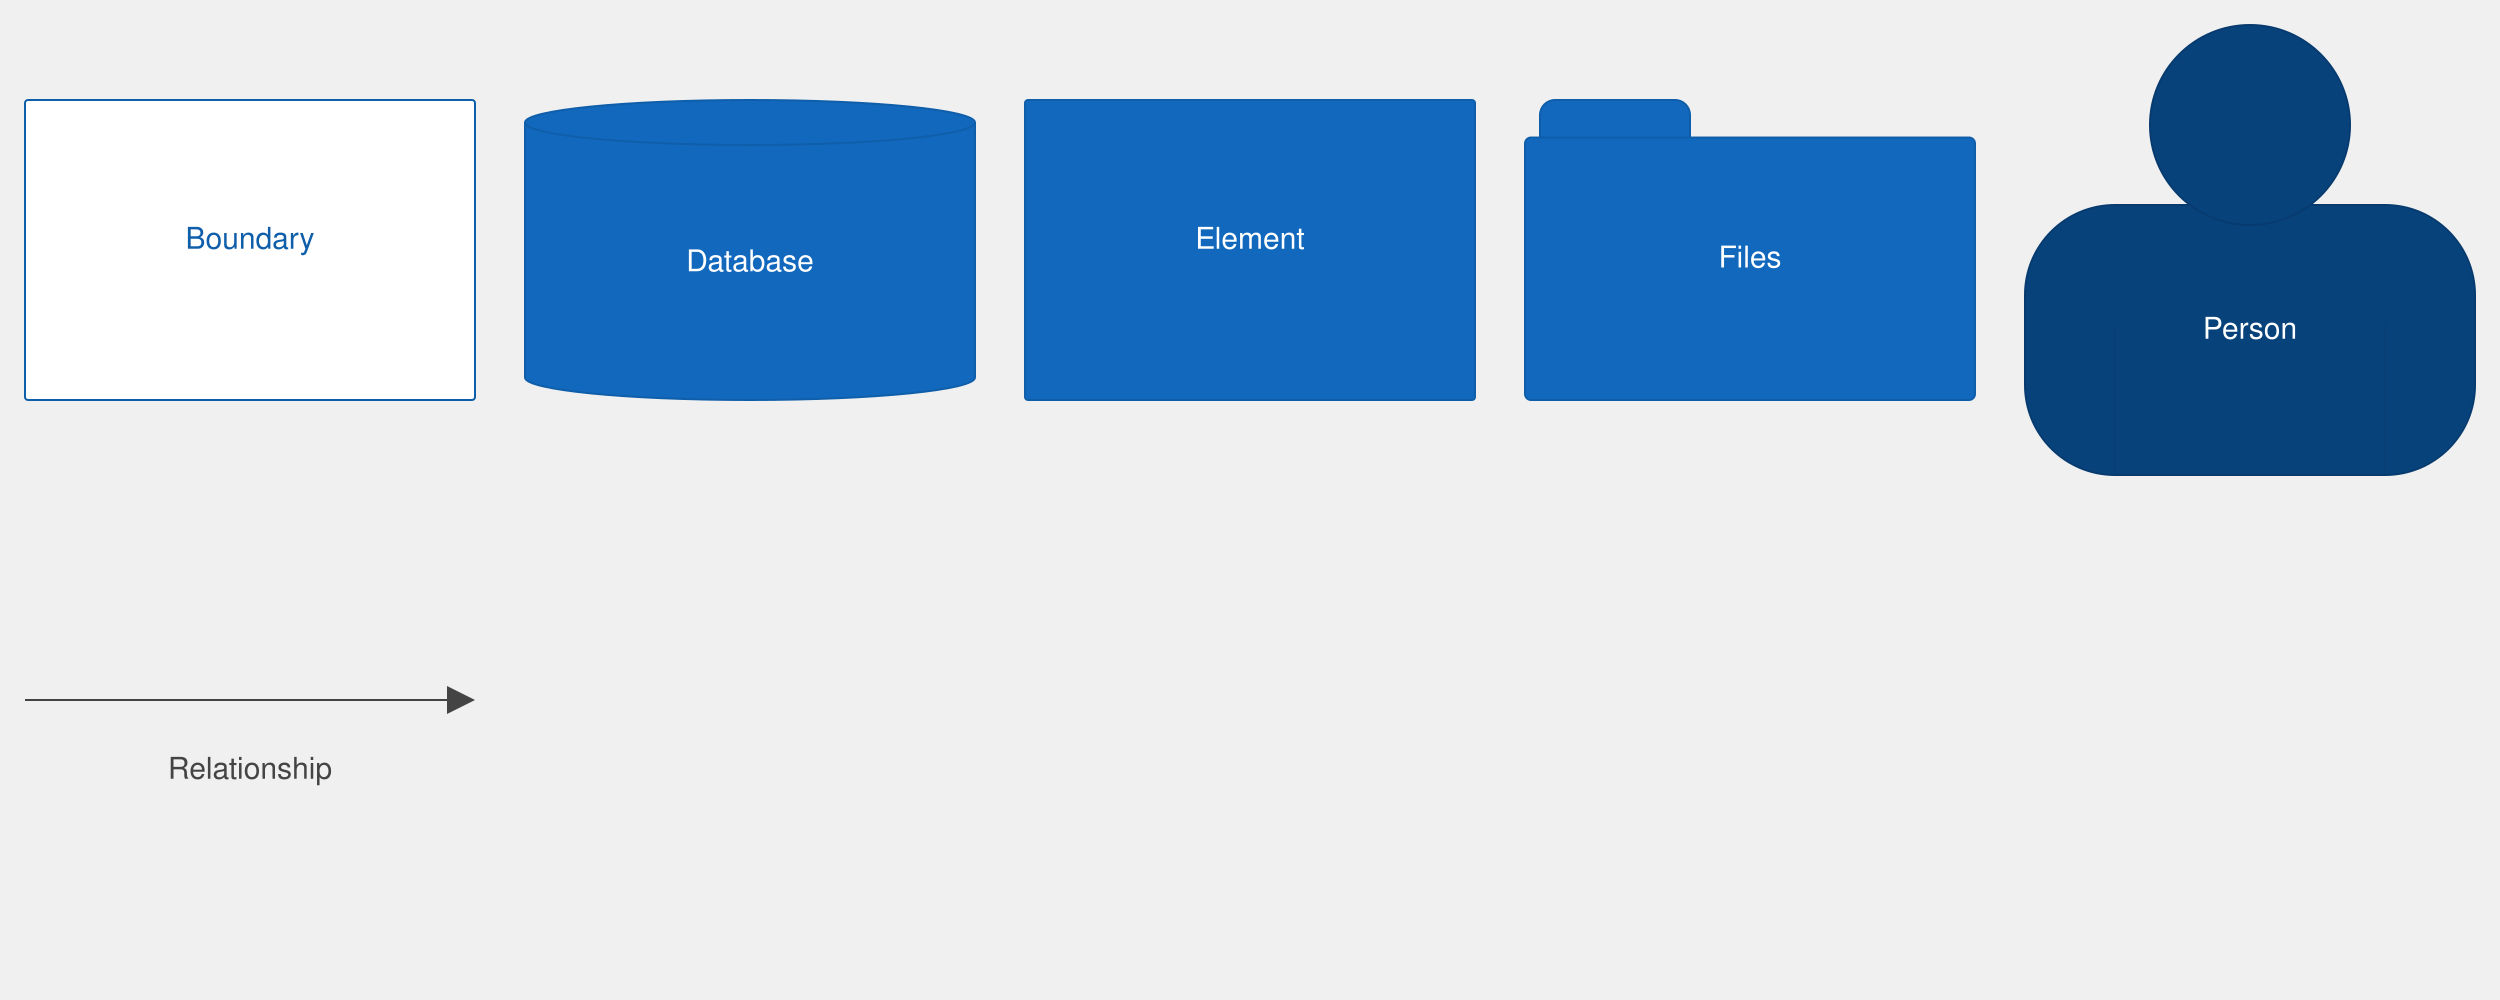
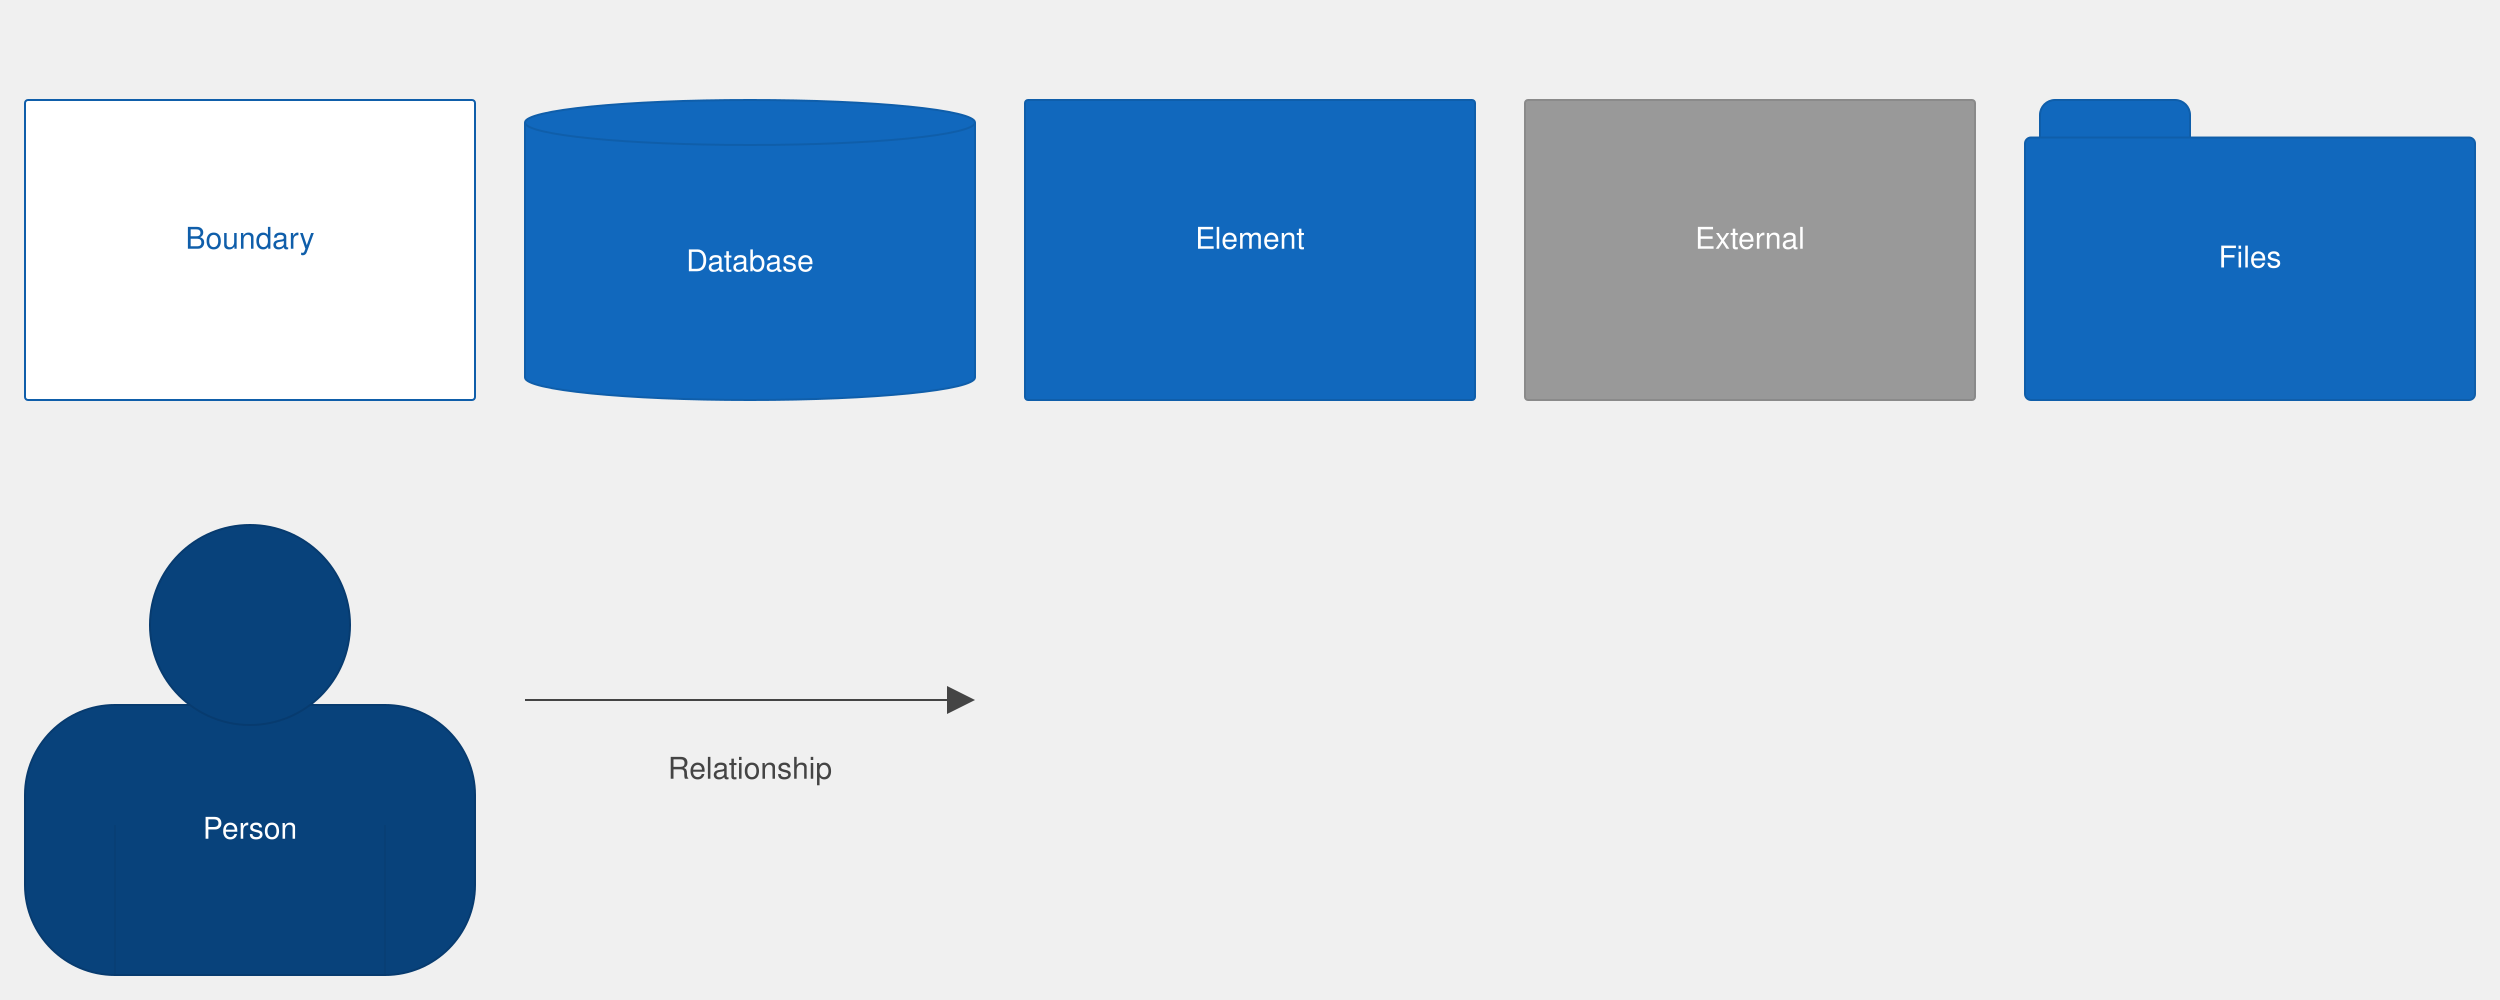
<svg xmlns="http://www.w3.org/2000/svg" version="1.1" viewBox="0 0 2500 1000" style="background: #ffffff">
  <g transform="translate(25,100)">
    <rect width="450" height="300" rx="3" ry="3" x="0" y="0" fill="#ffffff" stroke-width="2" stroke="#0f5eaa" stroke-dasharray="" />
    <text x="225" y="95" text-anchor="middle" dominant-baseline="hanging" fill="#0f5eaa" font-size="30px" font-family="Tahoma, Verdana, Helvetica, Arial">
      <tspan x="225" dy="40px">Boundary</tspan>
    </text>
  </g>
  <g transform="translate(525,100)">
    <path id="keyElementCylinderPath" d="M 0,22.5 a 225,22.5 0,0,0 450 0 a 225,22.5 0,0,0 -450 0 l 0,255 a 225,22.5 0,0,0 450 0 l 0,-255" fill="#1168bd" stroke-width="2" stroke="#0f5eaa" stroke-dasharray="" />
    <text x="225" y="117.5" text-anchor="middle" dominant-baseline="hanging" fill="#ffffff" font-size="30px" font-family="Tahoma, Verdana, Helvetica, Arial">
      <tspan x="225" dy="40px">Database</tspan>
    </text>
  </g>
  <g transform="translate(1025,100)">
    <rect width="450" height="300" rx="3" ry="3" x="0" y="0" fill="#1168bd" stroke-width="2" stroke="#0f5eaa" stroke-dasharray="" />
    <text x="225" y="95" text-anchor="middle" dominant-baseline="hanging" fill="#ffffff" font-size="30px" font-family="Tahoma, Verdana, Helvetica, Arial">
      <tspan x="225" dy="40px">Element</tspan>
    </text>
  </g>
  <g transform="translate(1525,100)">
+     <rect width="450" height="300" rx="3" ry="3" x="0" y="0" fill="#999999" stroke-width="2" stroke="#8a8a8a" stroke-dasharray="" />
+     <text x="225" y="95" text-anchor="middle" dominant-baseline="hanging" fill="#ffffff" font-size="30px" font-family="Tahoma, Verdana, Helvetica, Arial">
+       <tspan x="225" dy="40px">External</tspan>
+     </text>
+   </g>
+   <g transform="translate(2025,100)">
    <rect width="150" height="75" rx="15" ry="15" x="15" y="0" fill="#1168bd" stroke-width="2" stroke="#0f5eaa" stroke-dasharray="" />
    <rect width="450" height="262.5" rx="6" ry="6" x="0" y="37.5" fill="#1168bd" stroke-width="2" stroke="#0f5eaa" stroke-dasharray="" />
    <text x="225" y="113.75" text-anchor="middle" dominant-baseline="hanging" fill="#ffffff" font-size="30px" font-family="Tahoma, Verdana, Helvetica, Arial">
      <tspan x="225" dy="40px">Files</tspan>
    </text>
  </g>
-   <g transform="translate(2025,25)">
+   <g transform="translate(25,525)">
    <rect x="0" y="180" width="450" height="270" rx="90" fill="#08427b" stroke-width="2" stroke="#073b6f" stroke-dasharray="" />
    <circle cx="225" cy="100" r="100" fill="#08427b" stroke-width="2" stroke="#073b6f" stroke-dasharray="" />
    <line x1="90" y1="300" x2="90" y2="450" stroke-width="1" stroke="#073b6f" stroke-dasharray="" />
    <line x1="360" y1="300" x2="360" y2="450" stroke-width="1" stroke="#073b6f" stroke-dasharray="" />
    <text x="225" y="260" text-anchor="middle" dominant-baseline="hanging" fill="#ffffff" font-size="30px" font-family="Tahoma, Verdana, Helvetica, Arial">
      <tspan x="225" dy="40px">Person</tspan>
    </text>
  </g>
-   <g transform="translate(25,670)">
+   <g transform="translate(525,670)">
    <path d="M422,0 L422,44 L450,30 L 422,16" style="fill:#444444" />
    <path d="M0,30 L422,30" style="stroke:#444444; stroke-width: 2; fill: none; stroke-dasharray: ;" />
    <text x="225" y="55" text-anchor="middle" dominant-baseline="hanging" fill="#444444" font-size="30px" font-family="Tahoma, Verdana, Helvetica, Arial">
      <tspan x="225" dy="40px">Relationship</tspan>
    </text>
  </g>
</svg>
